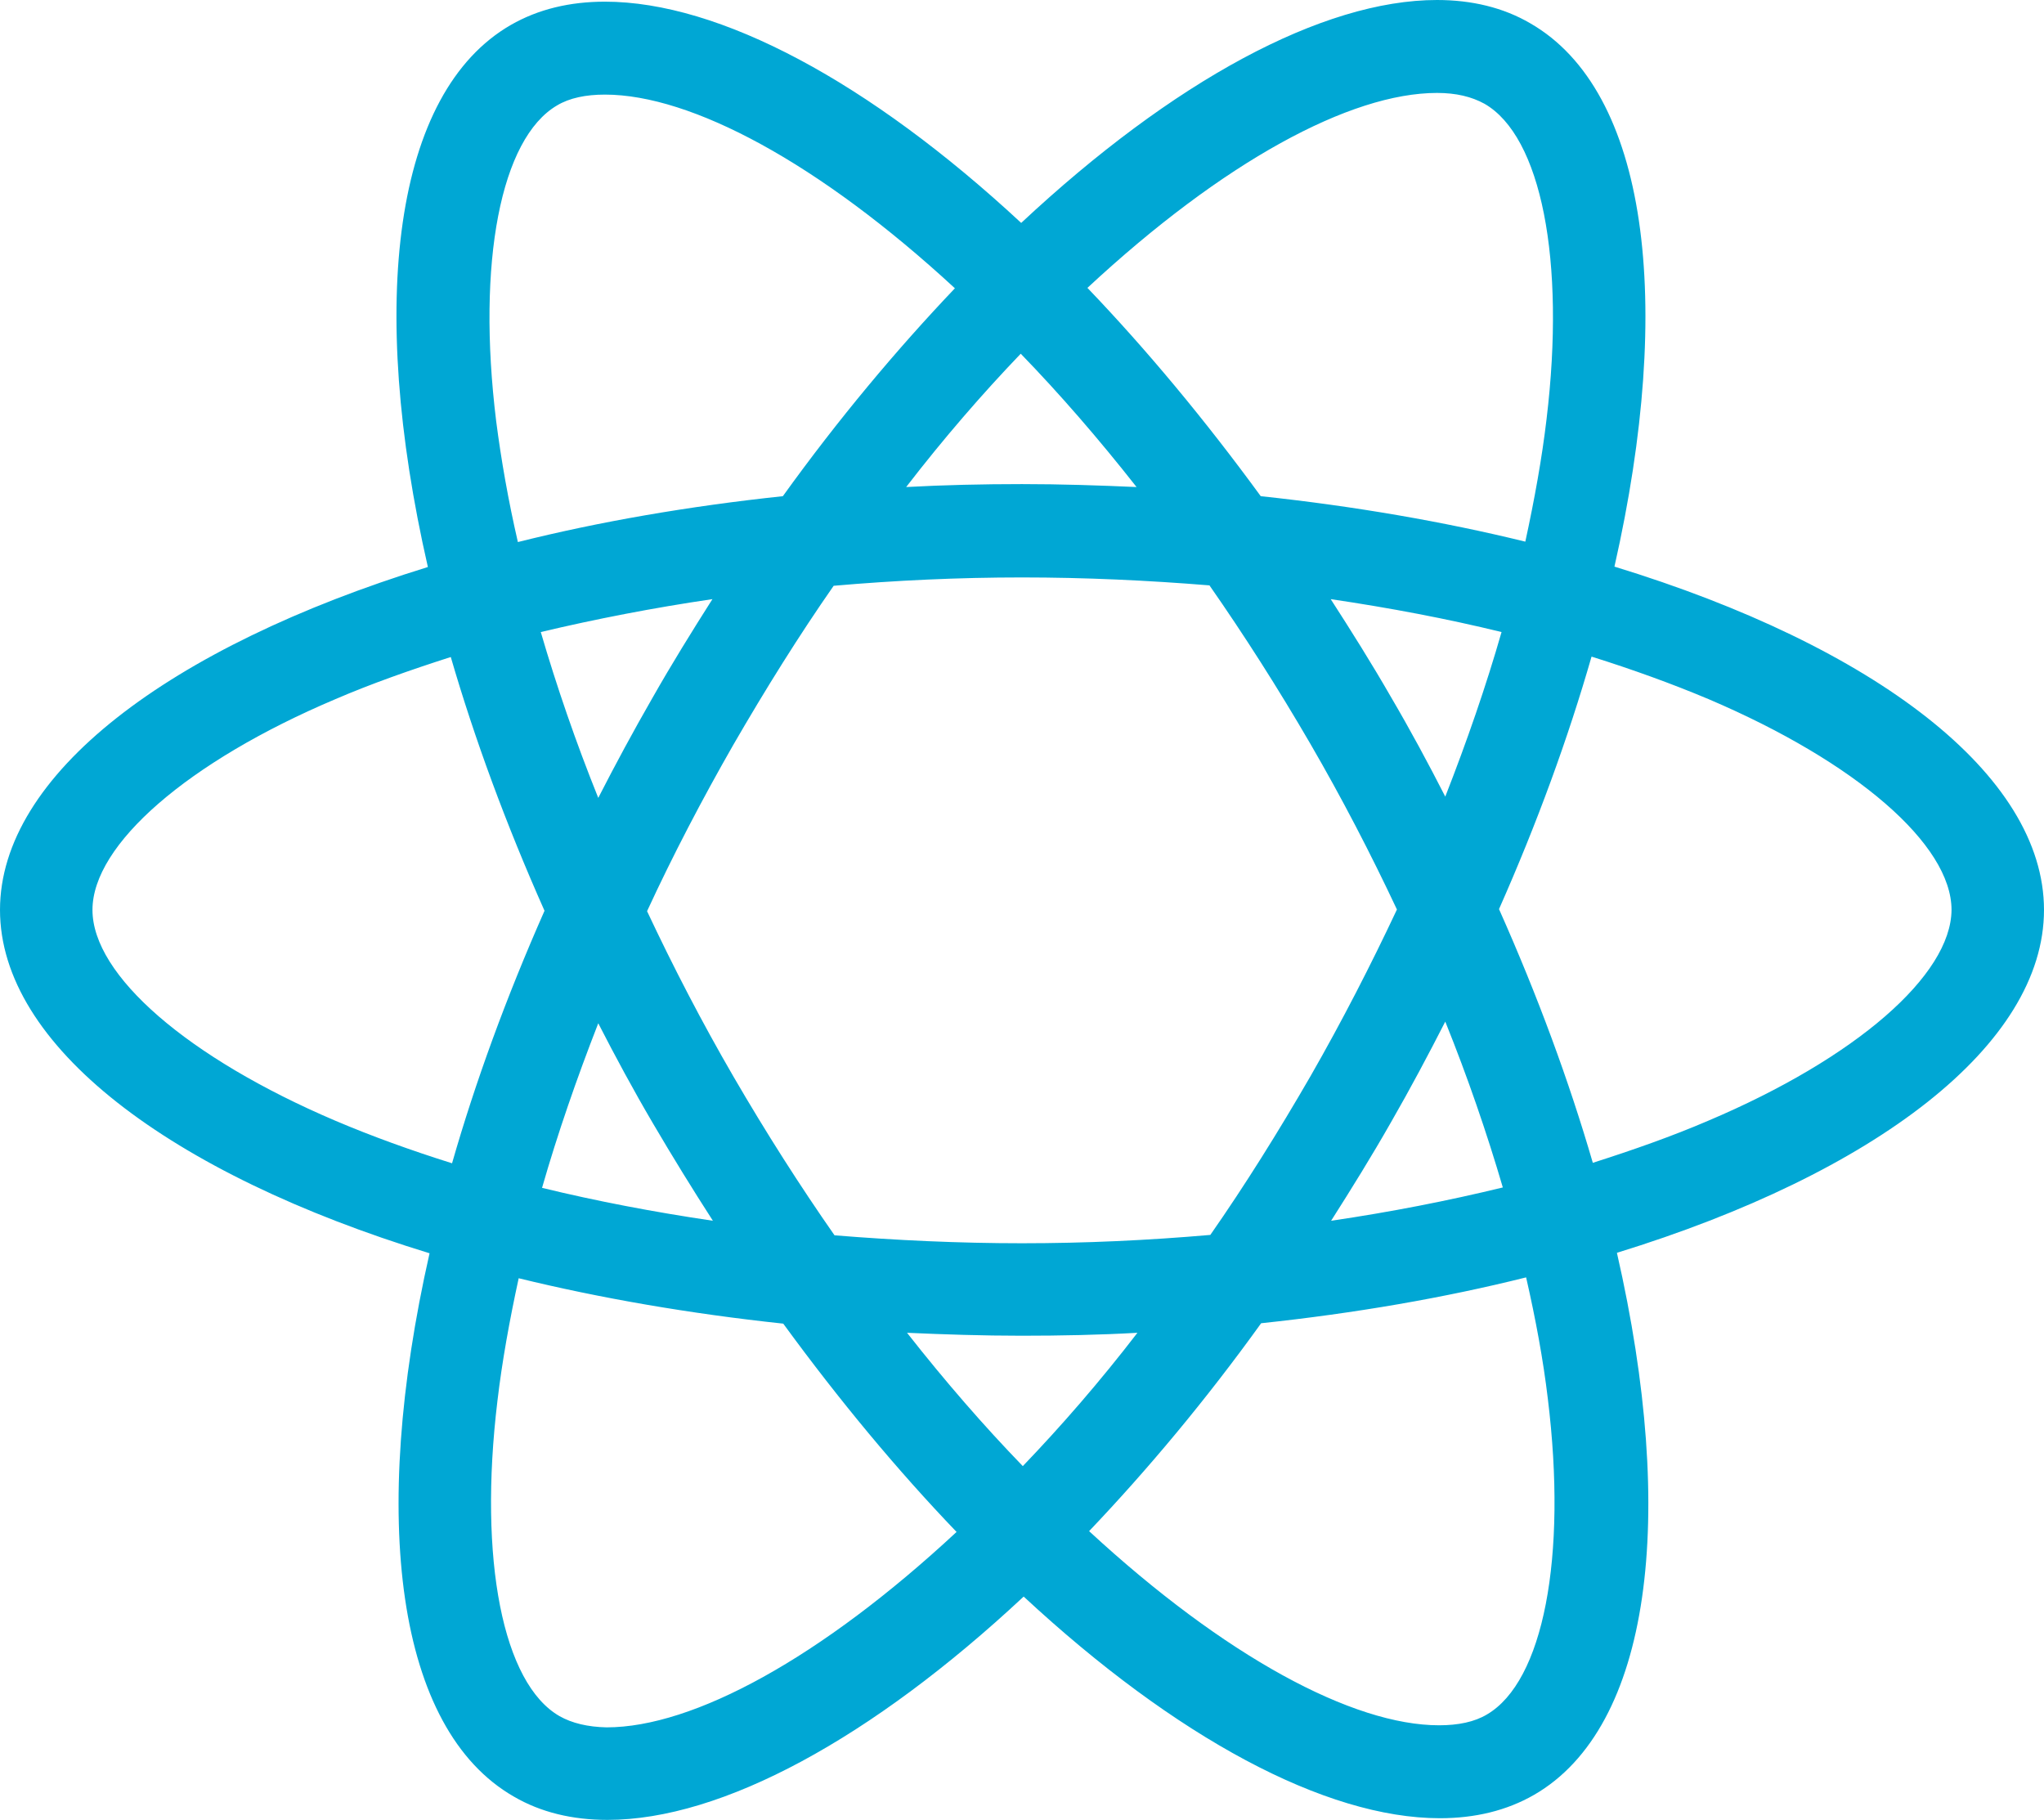
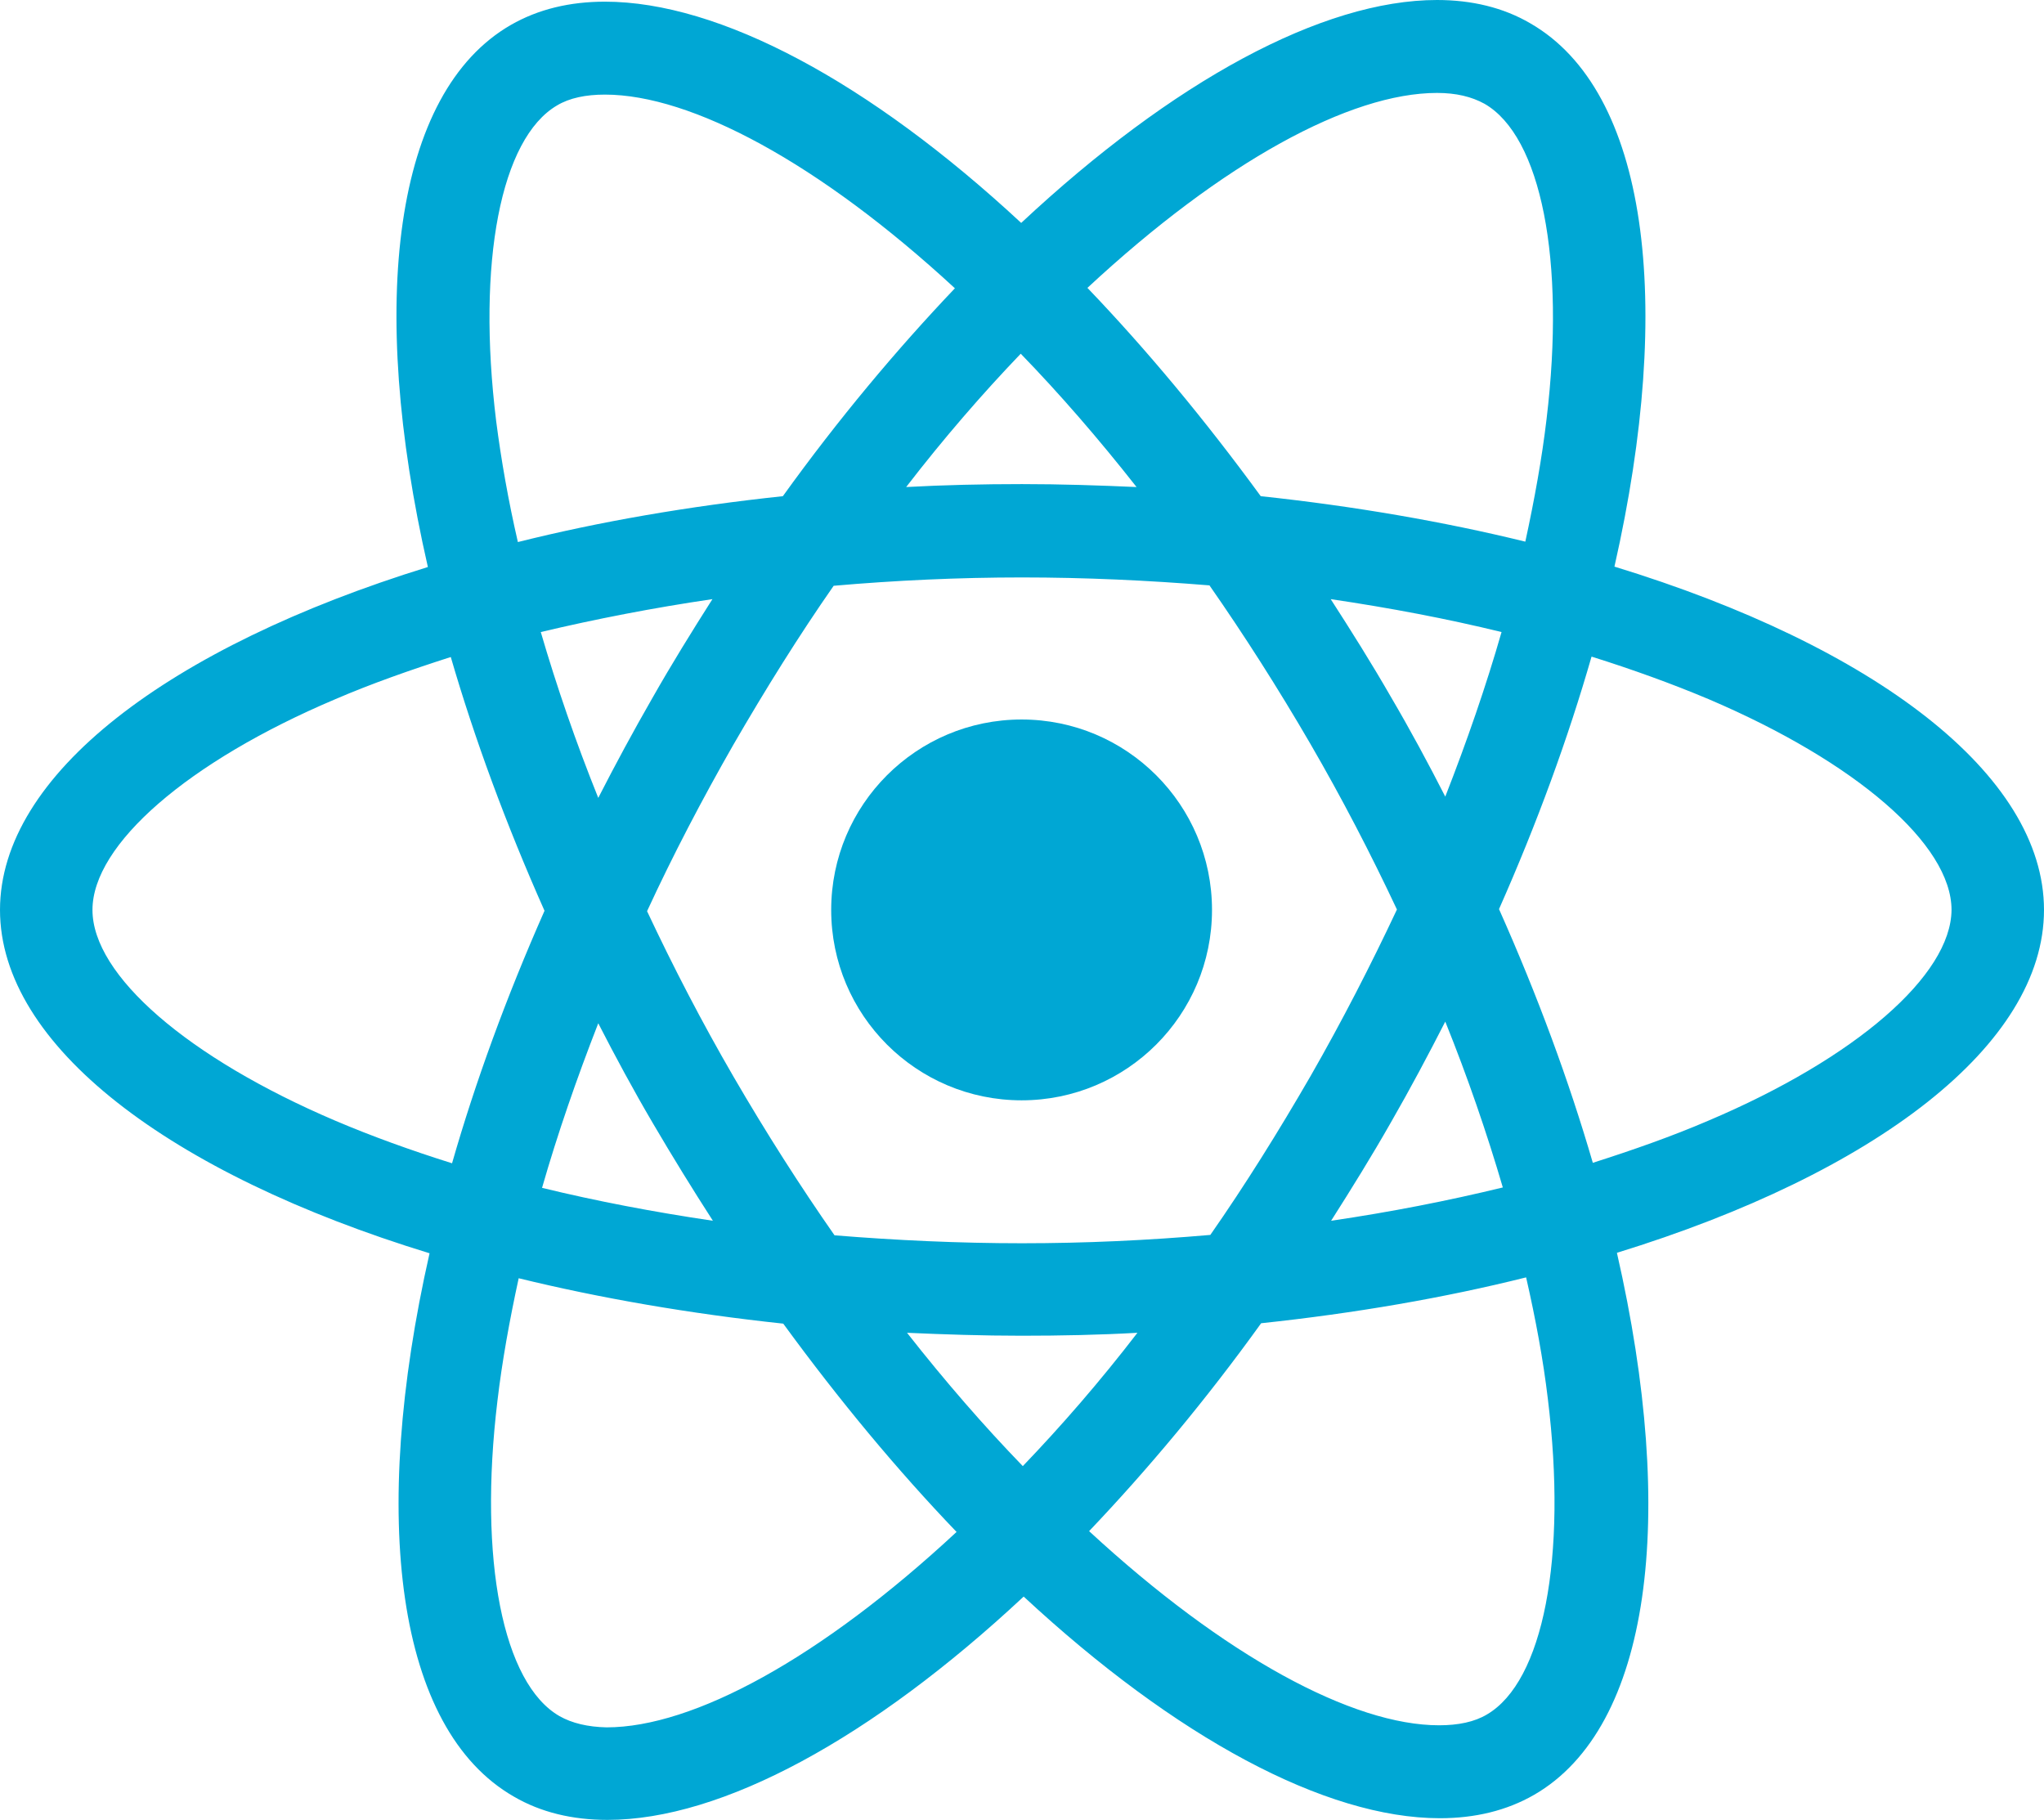
<svg xmlns="http://www.w3.org/2000/svg" xml:space="preserve" width="22.854in" height="20.348in" version="1.1" style="shape-rendering:geometricPrecision; text-rendering:geometricPrecision; image-rendering:optimizeQuality; fill-rule:evenodd; clip-rule:evenodd" viewBox="0 0 30616 27259">
  <defs>
    <style type="text/css">
   
    .fil0 {fill:#00A7D4}
   
  </style>
  </defs>
  <g id="Layer_x0020_1">
-     <path class="fil0" d="M30616 13629c0,-2028 -2540,-3950 -6434,-5142 899,-3969 499,-7127 -1261,-8138 -405,-237 -879,-349 -1397,-349l0 1392c287,0 518,56 711,162 849,487 1217,2340 930,4724 -69,587 -181,1204 -318,1835 -1224,-300 -2559,-531 -3963,-681 -843,-1154 -1716,-2202 -2596,-3120 2034,-1891 3938,-2920 5236,-2920l0 -1392c-1717,0 -3957,1217 -6228,3339 -2272,-2110 -4519,-3314 -6235,-3314l0 1392c1292,0 3208,1023 5242,2901 -873,918 -1747,1960 -2577,3114 -1410,150 -2746,381 -3969,687 -144,-624 -250,-1229 -325,-1810 -293,-2384 69,-4237 912,-4730 187,-112 430,-162 717,-162l0 -1392c-524,0 -998,112 -1410,349 -1754,1011 -2147,4163 -1242,8119 -3882,1199 -6409,3114 -6409,5136 0,2028 2540,3951 6434,5143 -899,3968 -499,7126 1261,8137 405,237 879,350 1404,350 1716,0 3962,-1224 6234,-3345 2272,2109 4518,3320 6234,3320 524,0 999,-113 1411,-350 1753,-1011 2146,-4162 1241,-8119 3870,-1192 6397,-3114 6397,-5136l0 0zm-8125 -4162c-231,805 -518,1635 -843,2465 -255,-499 -524,-999 -817,-1498 -287,-499 -593,-986 -899,-1460 886,131 1741,293 2559,493zm-2858 6646c-487,843 -986,1641 -1504,2384 -930,81 -1872,125 -2821,125 -942,0 -1885,-44 -2808,-119 -518,-742 -1024,-1535 -1510,-2371 -475,-818 -905,-1648 -1298,-2484 386,-836 823,-1672 1291,-2490 487,-842 986,-1641 1504,-2384 930,-81 1872,-125 2821,-125 942,0 1885,44 2808,119 518,743 1024,1535 1510,2371 475,818 905,1648 1298,2484 -393,836 -823,1673 -1291,2490zm2015 -811c337,836 624,1672 862,2484 -818,199 -1679,368 -2572,499 306,-481 612,-974 899,-1479 287,-499 556,-1005 811,-1504l0 0zm-6328 6658c-580,-599 -1160,-1266 -1734,-1997 561,25 1135,44 1716,44 586,0 1167,-12 1735,-44 -562,731 -1142,1398 -1717,1997zm-4642 -3675c-887,-131 -1742,-294 -2559,-493 231,-805 518,-1635 842,-2465 256,499 525,998 818,1497 293,500 593,986 899,1461zm4611 -12987c581,599 1161,1267 1735,1997 -561,-25 -1136,-44 -1716,-44 -587,0 -1167,13 -1735,44 562,-730 1142,-1398 1716,-1997zm-4618 3676c-305,480 -611,973 -898,1479 -287,499 -556,998 -812,1498 -337,-837 -624,-1673 -861,-2484 818,-194 1679,-362 2571,-493l0 0zm-5647 7813c-2210,-942 -3639,-2178 -3639,-3158 0,-979 1429,-2221 3639,-3157 536,-231 1123,-437 1728,-631 356,1223 824,2497 1404,3801 -574,1298 -1036,2565 -1385,3782 -618,-194 -1204,-406 -1747,-637l0 0zm3357 8918c-849,-487 -1217,-2340 -930,-4724 69,-587 181,-1205 318,-1835 1224,299 2559,530 3963,680 843,1155 1716,2203 2596,3120 -2034,1891 -3944,2927 -5242,2927 -281,-6 -518,-62 -705,-168l0 0zm14803 -4756c293,2384 -69,4238 -912,4731 -187,112 -430,162 -717,162 -1292,0 -3208,-1030 -5242,-2908 873,-917 1747,-1960 2577,-3114 1410,-150 2746,-381 3969,-687 144,631 256,1236 325,1816l0 0zm2402 -4162c-537,231 -1123,437 -1728,630 -356,-1223 -824,-2496 -1405,-3800 575,-1298 1036,-2565 1386,-3782 618,194 1204,406 1753,637 2210,942 3639,2178 3639,3157 -7,980 -1436,2222 -3645,3158l0 0z" />
+     <g id="_1511715361024">
+       <path class="fil0" d="M30616 13629c0,-2028 -2540,-3950 -6434,-5142 899,-3969 499,-7127 -1261,-8138 -405,-237 -879,-349 -1397,-349l0 1392c287,0 518,56 711,162 849,487 1217,2340 930,4724 -69,587 -181,1204 -318,1835 -1224,-300 -2559,-531 -3963,-681 -843,-1154 -1716,-2202 -2596,-3120 2034,-1891 3938,-2920 5236,-2920l0 -1392c-1717,0 -3957,1217 -6228,3339 -2272,-2110 -4519,-3314 -6235,-3314l0 1392c1292,0 3208,1023 5242,2901 -873,918 -1747,1960 -2577,3114 -1410,150 -2746,381 -3969,687 -144,-624 -250,-1229 -325,-1810 -293,-2384 69,-4237 912,-4730 187,-112 430,-162 717,-162l0 -1392c-524,0 -998,112 -1410,349 -1754,1011 -2147,4163 -1242,8119 -3882,1199 -6409,3114 -6409,5136 0,2028 2540,3951 6434,5143 -899,3968 -499,7126 1261,8137 405,237 879,350 1404,350 1716,0 3962,-1224 6234,-3345 2272,2109 4518,3320 6234,3320 524,0 999,-113 1411,-350 1753,-1011 2146,-4162 1241,-8119 3870,-1192 6397,-3114 6397,-5136l0 0zm-8125 -4162c-231,805 -518,1635 -843,2465 -255,-499 -524,-999 -817,-1498 -287,-499 -593,-986 -899,-1460 886,131 1741,293 2559,493zm-2858 6646c-487,843 -986,1641 -1504,2384 -930,81 -1872,125 -2821,125 -942,0 -1885,-44 -2808,-119 -518,-742 -1024,-1535 -1510,-2371 -475,-818 -905,-1648 -1298,-2484 386,-836 823,-1672 1291,-2490 487,-842 986,-1641 1504,-2384 930,-81 1872,-125 2821,-125 942,0 1885,44 2808,119 518,743 1024,1535 1510,2371 475,818 905,1648 1298,2484 -393,836 -823,1673 -1291,2490zm2015 -811c337,836 624,1672 862,2484 -818,199 -1679,368 -2572,499 306,-481 612,-974 899,-1479 287,-499 556,-1005 811,-1504l0 0zm-6328 6658c-580,-599 -1160,-1266 -1734,-1997 561,25 1135,44 1716,44 586,0 1167,-12 1735,-44 -562,731 -1142,1398 -1717,1997zm-4642 -3675c-887,-131 -1742,-294 -2559,-493 231,-805 518,-1635 842,-2465 256,499 525,998 818,1497 293,500 593,986 899,1461zm4611 -12987c581,599 1161,1267 1735,1997 -561,-25 -1136,-44 -1716,-44 -587,0 -1167,13 -1735,44 562,-730 1142,-1398 1716,-1997zm-4618 3676c-305,480 -611,973 -898,1479 -287,499 -556,998 -812,1498 -337,-837 -624,-1673 -861,-2484 818,-194 1679,-362 2571,-493l0 0zm-5647 7813c-2210,-942 -3639,-2178 -3639,-3158 0,-979 1429,-2221 3639,-3157 536,-231 1123,-437 1728,-631 356,1223 824,2497 1404,3801 -574,1298 -1036,2565 -1385,3782 -618,-194 -1204,-406 -1747,-637l0 0zm3357 8918c-849,-487 -1217,-2340 -930,-4724 69,-587 181,-1205 318,-1835 1224,299 2559,530 3963,680 843,1155 1716,2203 2596,3120 -2034,1891 -3944,2927 -5242,2927 -281,-6 -518,-62 -705,-168l0 0zm14803 -4756c293,2384 -69,4238 -912,4731 -187,112 -430,162 -717,162 -1292,0 -3208,-1030 -5242,-2908 873,-917 1747,-1960 2577,-3114 1410,-150 2746,-381 3969,-687 144,631 256,1236 325,1816l0 0zm2402 -4162c-537,231 -1123,437 -1728,630 -356,-1223 -824,-2496 -1405,-3800 575,-1298 1036,-2565 1386,-3782 618,194 1204,406 1753,637 2210,942 3639,2178 3639,3157 -7,980 -1436,2222 -3645,3158l0 0z" />
+       <circle class="fil0" cx="15302" cy="13629" r="2852" />
+     </g>
  </g>
</svg>
